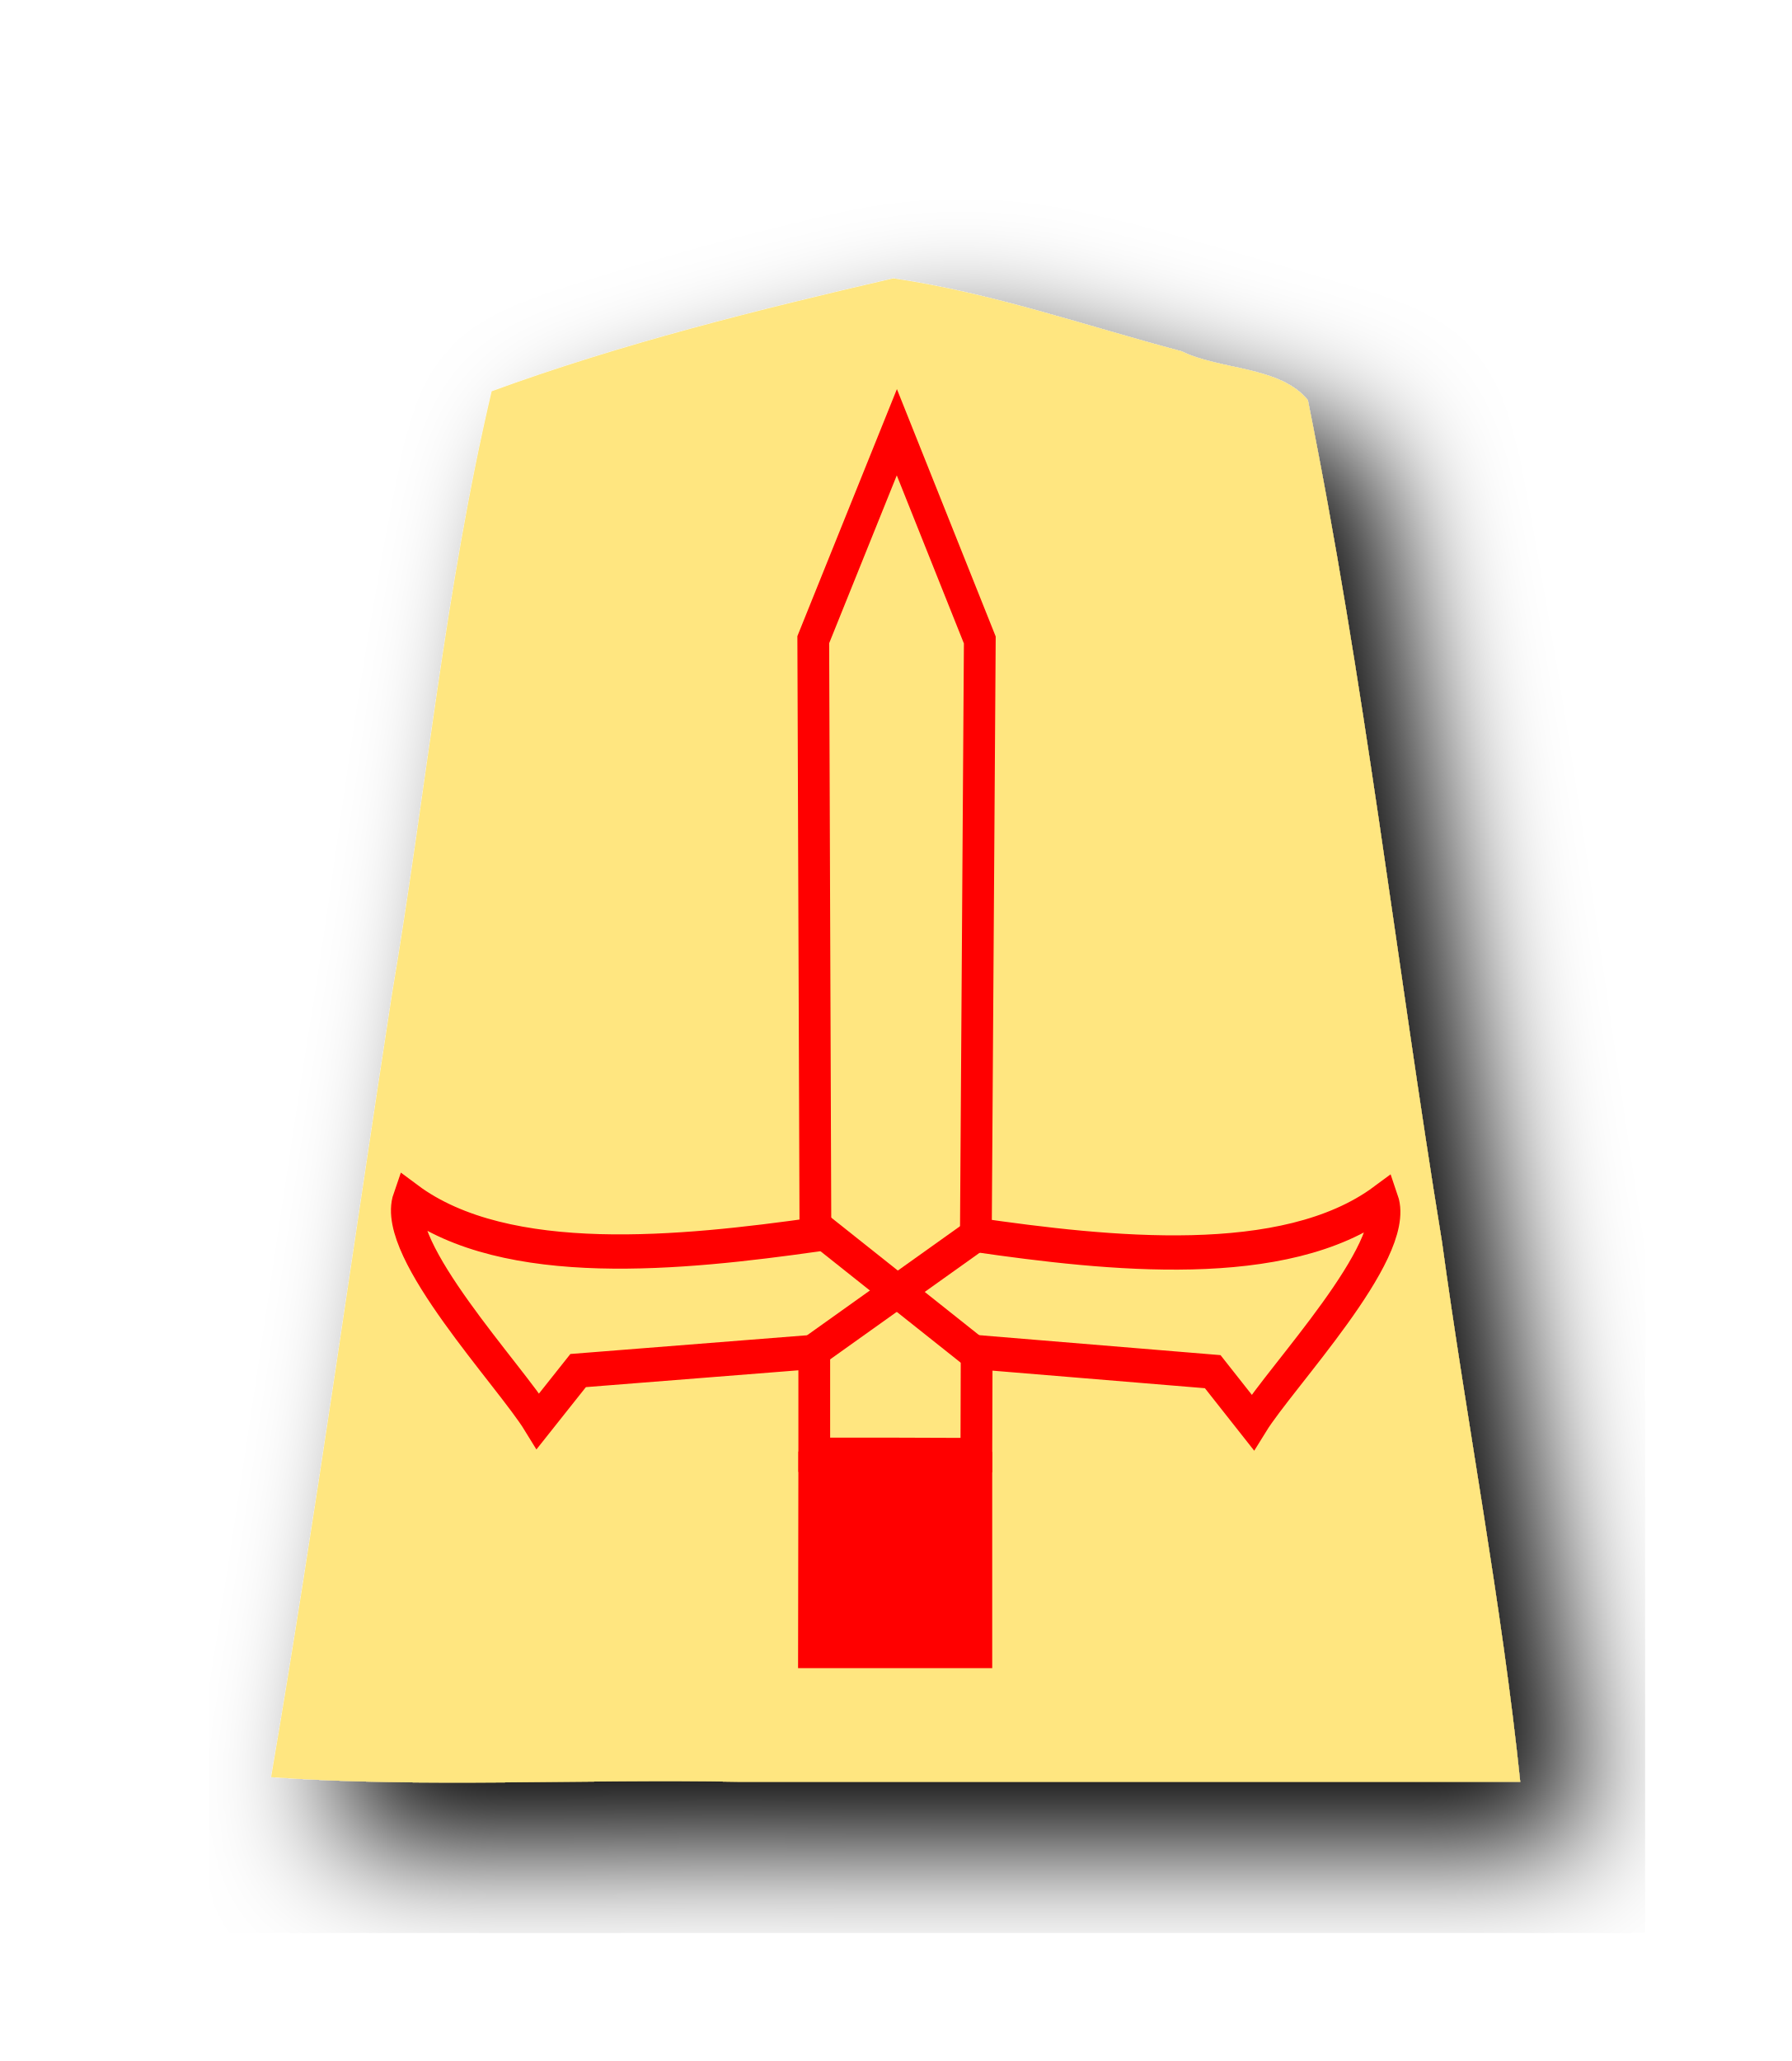
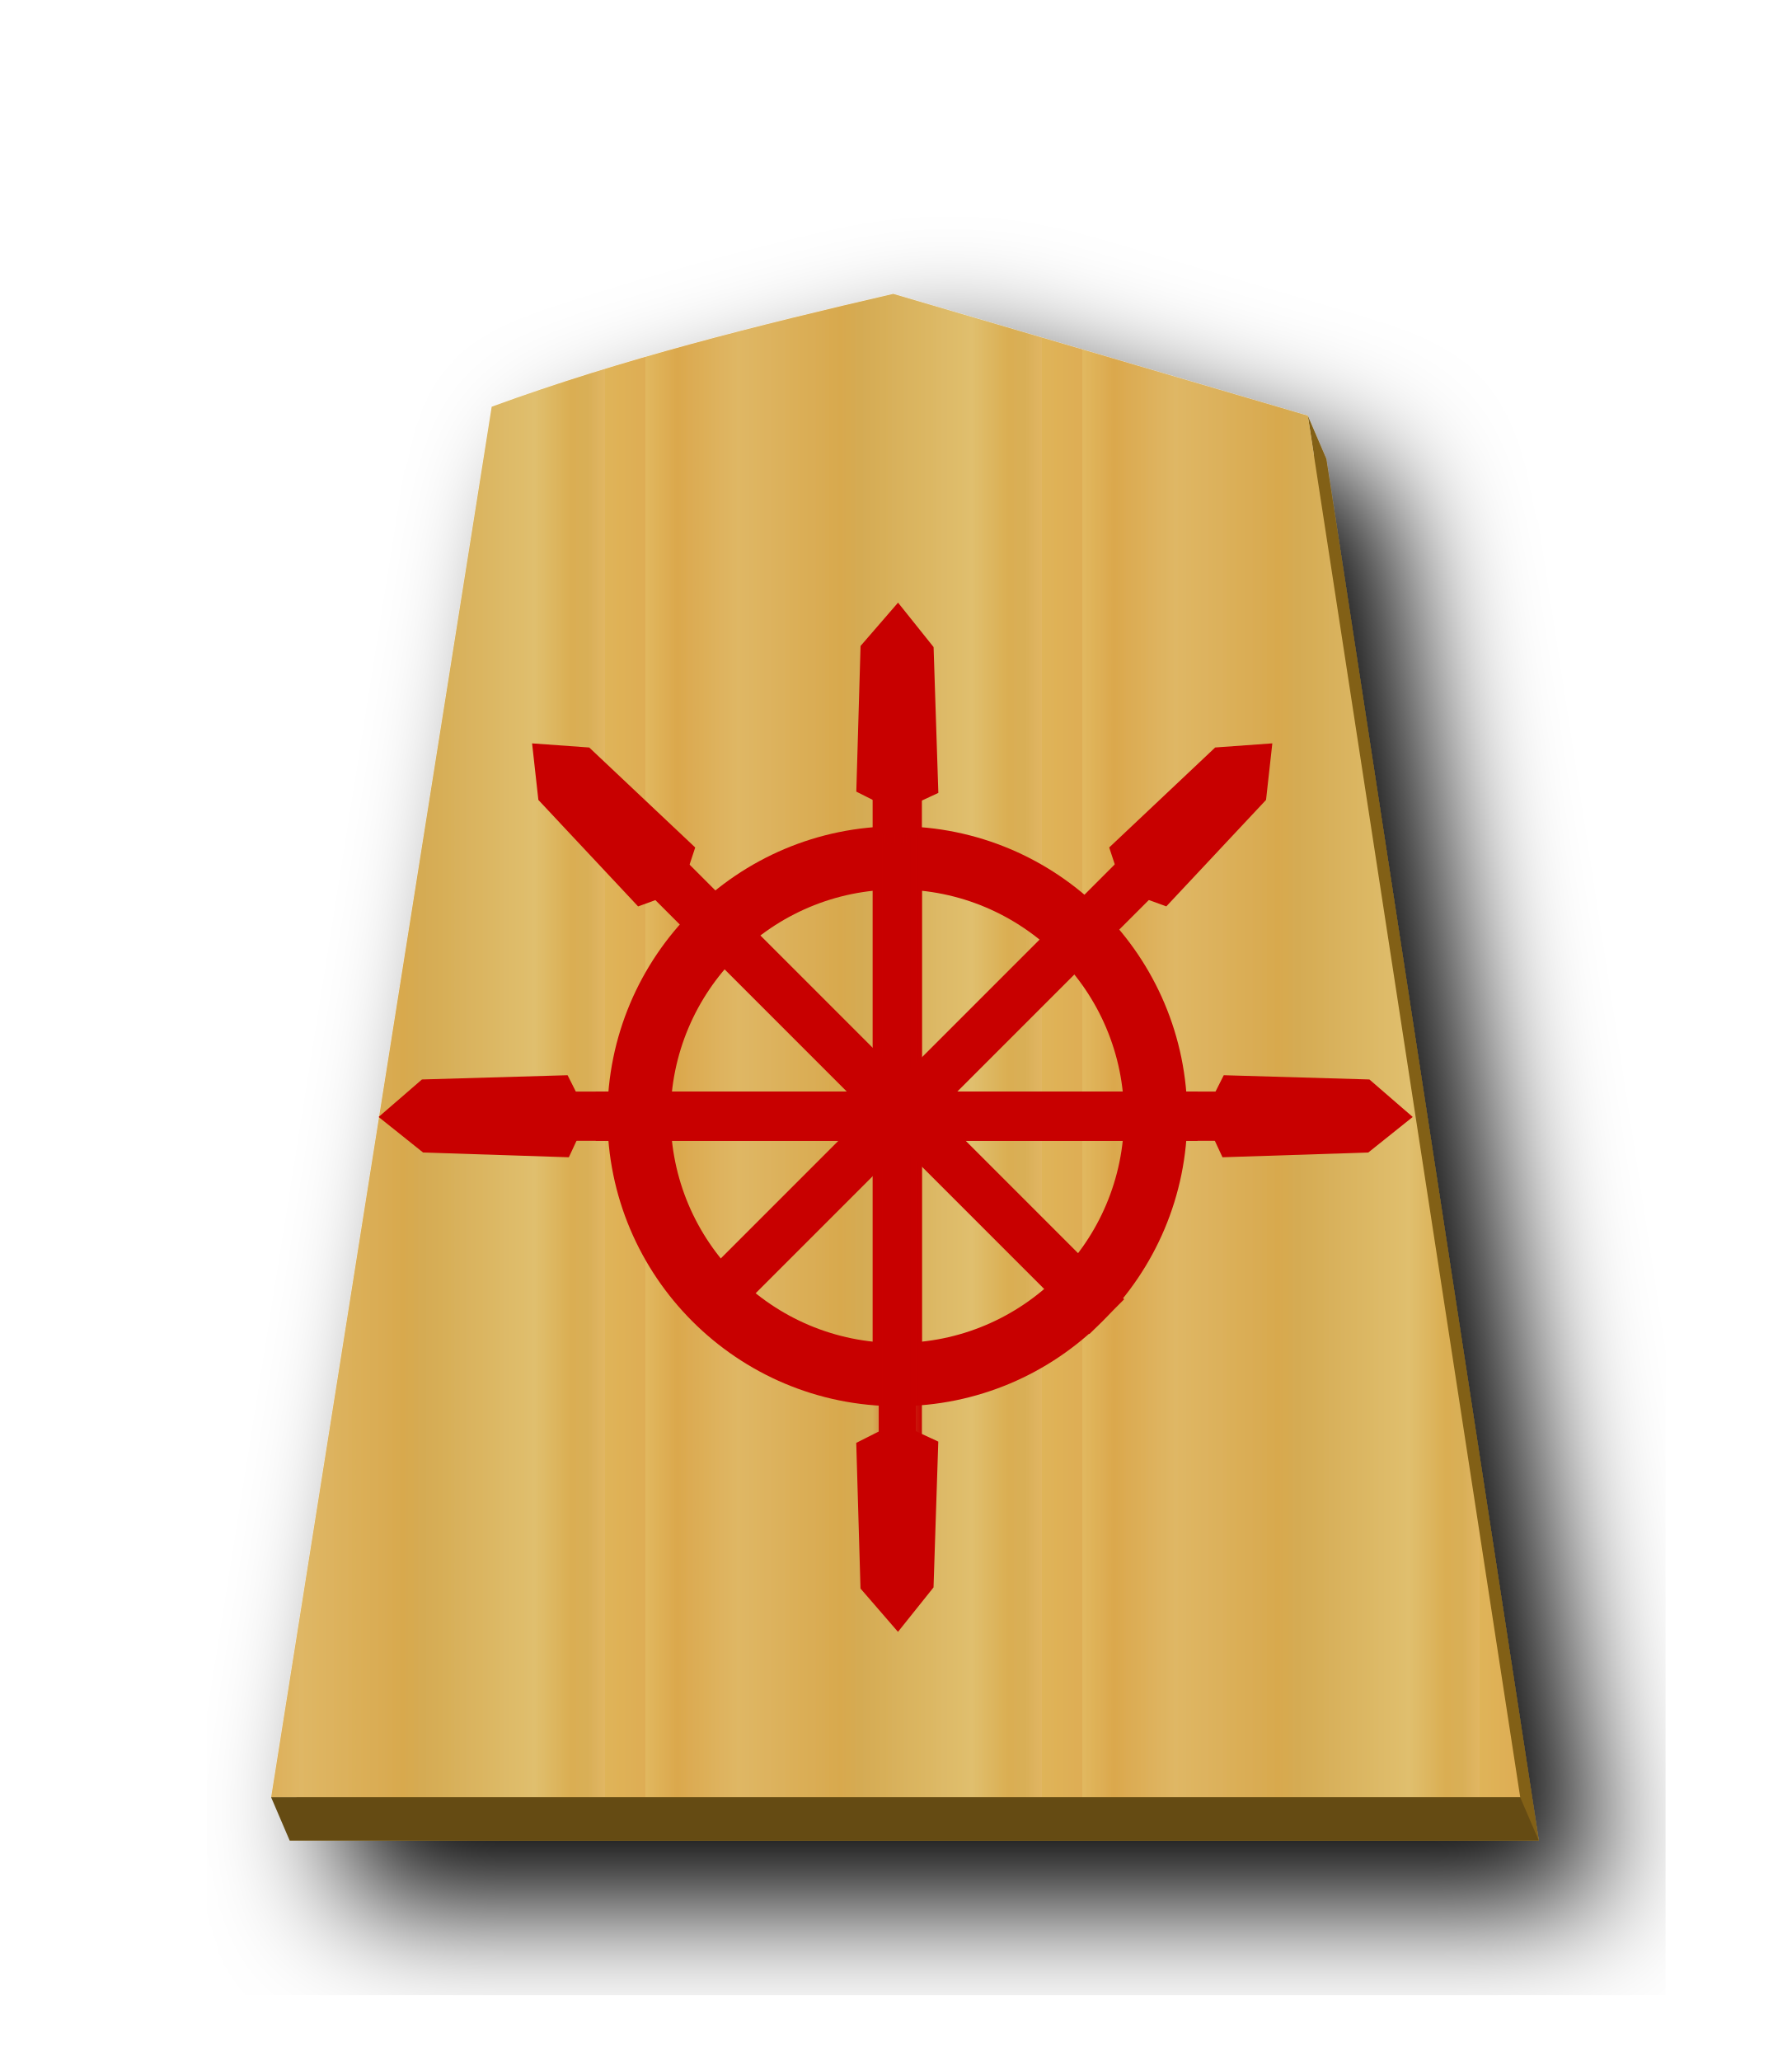
- <svg xmlns="http://www.w3.org/2000/svg" width="52.157" height="60" version="1.1" id="svg1717">
+ <svg xmlns="http://www.w3.org/2000/svg" xmlns:xlink="http://www.w3.org/1999/xlink" width="52.157" height="60" version="1.1" id="svg1717">
  <defs id="defs1721">
+     <linearGradient id="linearGradient8415">
+       <stop style="stop-color:#c80000;stop-opacity:1;" offset="0" id="stop8411" />
+       <stop style="stop-color:#c80000;stop-opacity:0;" offset="1" id="stop8413" />
+     </linearGradient>
    <filter style="color-interpolation-filters:sRGB" id="filter1552">
      <feFlood flood-opacity="0.498" flood-color="rgb(0,0,0)" result="flood" id="feFlood1542" />
      <feComposite in="flood" in2="SourceGraphic" operator="in" result="composite1" id="feComposite1544" />
      <feGaussianBlur in="composite1" stdDeviation="2.5" result="blur" id="feGaussianBlur1546" />
      <feOffset dx="4.57967e-15" dy="4.41314e-15" result="offset" id="feOffset1548" />
      <feComposite in="SourceGraphic" in2="offset" operator="over" result="composite2" id="feComposite1550" />
    </filter>
    <filter style="color-interpolation-filters:sRGB" id="filter1540">
      <feFlood flood-opacity="0.498" flood-color="rgb(0,0,0)" result="flood" id="feFlood1530" />
      <feComposite in="flood" in2="SourceGraphic" operator="in" result="composite1" id="feComposite1532" />
      <feGaussianBlur in="composite1" stdDeviation="2.5" result="blur" id="feGaussianBlur1534" />
      <feOffset dx="4.57967e-15" dy="4.41314e-15" result="offset" id="feOffset1536" />
      <feComposite in="SourceGraphic" in2="offset" operator="over" result="composite2" id="feComposite1538" />
    </filter>
    <filter id="drop-shadow-9">
      <feGaussianBlur in="SourceAlpha" result="blur" stdDeviation="2" id="feGaussianBlur5056" />
      <feOffset result="offsetBlur" dx="2" dy="2" id="feOffset5058" />
      <feBlend in="SourceGraphic" in2="offsetBlur" mode="normal" id="feBlend5060" />
    </filter>
    <filter id="drop-shadow-2">
      <feGaussianBlur in="SourceAlpha" result="blur" stdDeviation="2" id="feGaussianBlur6807" />
      <feOffset result="offsetBlur" dx="2" dy="2" id="feOffset6809" />
      <feBlend in="SourceGraphic" in2="offsetBlur" mode="normal" id="feBlend6811" />
    </filter>
    <filter id="drop-shadow-2-8">
      <feGaussianBlur in="SourceAlpha" result="blur" stdDeviation="2" id="feGaussianBlur6807-2" />
      <feOffset result="offsetBlur" dx="2" dy="2" id="feOffset6809-8" />
      <feBlend in="SourceGraphic" in2="offsetBlur" mode="normal" id="feBlend6811-0" />
    </filter>
    <filter id="drop-shadow-6">
      <feGaussianBlur in="SourceAlpha" result="blur" stdDeviation="2" id="feGaussianBlur5056-9" />
      <feOffset result="offsetBlur" dx="2" dy="2" id="feOffset5058-0" />
      <feBlend in="SourceGraphic" in2="offsetBlur" mode="normal" id="feBlend5060-9" />
    </filter>
    <filter id="drop-shadow-27">
      <feGaussianBlur in="SourceAlpha" result="blur" stdDeviation="2" id="feGaussianBlur5056-5" />
      <feOffset result="offsetBlur" dx="2" dy="2" id="feOffset5058-6" />
      <feBlend in="SourceGraphic" in2="offsetBlur" mode="normal" id="feBlend5060-96" />
    </filter>
    <filter id="drop-shadow-2-88">
      <feGaussianBlur in="SourceAlpha" result="blur" stdDeviation="2" id="feGaussianBlur6807-1" />
      <feOffset result="offsetBlur" dx="2" dy="2" id="feOffset6809-5" />
      <feBlend in="SourceGraphic" in2="offsetBlur" mode="normal" id="feBlend6811-7" />
    </filter>
    <filter id="drop-shadow-2-6">
      <feGaussianBlur in="SourceAlpha" result="blur" stdDeviation="2" id="feGaussianBlur6807-4" />
      <feOffset result="offsetBlur" dx="2" dy="2" id="feOffset6809-6" />
      <feBlend in="SourceGraphic" in2="offsetBlur" mode="normal" id="feBlend6811-8" />
    </filter>
    <filter id="drop-shadow-62">
      <feGaussianBlur in="SourceAlpha" result="blur" stdDeviation="2" id="feGaussianBlur5056-7" />
      <feOffset result="offsetBlur" dx="2" dy="2" id="feOffset5058-9" />
      <feBlend in="SourceGraphic" in2="offsetBlur" mode="normal" id="feBlend5060-1" />
    </filter>
    <filter id="drop-shadow-1">
      <feGaussianBlur in="SourceAlpha" result="blur" stdDeviation="2" id="feGaussianBlur5056-0" />
      <feOffset result="offsetBlur" dx="2" dy="2" id="feOffset5058-7" />
      <feBlend in="SourceGraphic" in2="offsetBlur" mode="normal" id="feBlend5060-4" />
    </filter>
    <filter id="drop-shadow-2-67">
      <feGaussianBlur in="SourceAlpha" result="blur" stdDeviation="2" id="feGaussianBlur6807-7" />
      <feOffset result="offsetBlur" dx="2" dy="2" id="feOffset6809-4" />
      <feBlend in="SourceGraphic" in2="offsetBlur" mode="normal" id="feBlend6811-74" />
    </filter>
    <filter id="drop-shadow-2-86">
      <feGaussianBlur in="SourceAlpha" result="blur" stdDeviation="2" id="feGaussianBlur6807-6" />
      <feOffset result="offsetBlur" dx="2" dy="2" id="feOffset6809-9" />
      <feBlend in="SourceGraphic" in2="offsetBlur" mode="normal" id="feBlend6811-1" />
    </filter>
    <filter id="drop-shadow-22">
      <feGaussianBlur in="SourceAlpha" result="blur" stdDeviation="2" id="feGaussianBlur5056-0-5" />
      <feOffset result="offsetBlur" dx="2" dy="2" id="feOffset5058-0-0" />
      <feBlend in="SourceGraphic" in2="offsetBlur" mode="normal" id="feBlend5060-0" />
    </filter>
    <filter id="drop-shadow-2-8-6">
      <feGaussianBlur in="SourceAlpha" result="blur" stdDeviation="2" id="feGaussianBlur6807-40" />
      <feOffset result="offsetBlur" dx="2" dy="2" id="feOffset6809-4-3" />
      <feBlend in="SourceGraphic" in2="offsetBlur" mode="normal" id="feBlend6811-3" />
    </filter>
    <filter id="drop-shadow-5">
      <feGaussianBlur in="SourceAlpha" result="blur" stdDeviation="2" id="feGaussianBlur5056-6" />
      <feOffset result="offsetBlur" dx="2" dy="2" id="feOffset5058-2" />
      <feBlend in="SourceGraphic" in2="offsetBlur" mode="normal" id="feBlend5060-8" />
    </filter>
    <filter id="drop-shadow-5-9">
      <feGaussianBlur in="SourceAlpha" result="blur" stdDeviation="2" id="feGaussianBlur5056-6-0" />
      <feOffset result="offsetBlur" dx="2" dy="2" id="feOffset5058-2-0" />
      <feBlend in="SourceGraphic" in2="offsetBlur" mode="normal" id="feBlend5060-8-3" />
    </filter>
    <filter id="drop-shadow-2-84">
      <feGaussianBlur in="SourceAlpha" result="blur" stdDeviation="2" id="feGaussianBlur6807-9" />
      <feOffset result="offsetBlur" dx="2" dy="2" id="feOffset6809-5-9" />
      <feBlend in="SourceGraphic" in2="offsetBlur" mode="normal" id="feBlend6811-1-9" />
    </filter>
    <filter id="drop-shadow-2-84-4">
      <feGaussianBlur in="SourceAlpha" result="blur" stdDeviation="2" id="feGaussianBlur6807-9-5" />
      <feOffset result="offsetBlur" dx="2" dy="2" id="feOffset6809-5-7" />
      <feBlend in="SourceGraphic" in2="offsetBlur" mode="normal" id="feBlend6811-1-1" />
    </filter>
    <filter id="drop-shadow-5-1">
      <feGaussianBlur in="SourceAlpha" result="blur" stdDeviation="2" id="feGaussianBlur5056-6-9" />
      <feOffset result="offsetBlur" dx="2" dy="2" id="feOffset5058-2-6" />
      <feBlend in="SourceGraphic" in2="offsetBlur" mode="normal" id="feBlend5060-8-9" />
    </filter>
+     <linearGradient id="linearGradient12530">
+       <stop style="stop-color:#dfb459;stop-opacity:1" offset="0" id="stop12526" />
+       <stop id="stop16843" offset="0.093" style="stop-color:#dead54;stop-opacity:1" />
+       <stop id="stop12556" offset="0.093" style="stop-color:#e1b85f;stop-opacity:1" />
+       <stop id="stop12532" offset="0.165" style="stop-color:#dba84d;stop-opacity:1" />
+       <stop style="stop-color:#dfb765;stop-opacity:1" offset="0.305" id="stop12564" />
+       <stop style="stop-color:#d8a94e;stop-opacity:1" offset="0.539" id="stop12558" />
+       <stop id="stop12562" offset="0.586" style="stop-color:#d5ab53;stop-opacity:1" />
+       <stop style="stop-color:#e0bf6e;stop-opacity:1" offset="0.84" id="stop12534" />
+       <stop id="stop16845" offset="0.924" style="stop-color:#daae52;stop-opacity:1" />
+       <stop id="stop12560" offset="0.962" style="stop-color:#d9af57;stop-opacity:1" />
+       <stop style="stop-color:#e1b663;stop-opacity:1" offset="1" id="stop12528" />
+     </linearGradient>
+     <filter id="drop-shadow-22-6">
+       <feGaussianBlur in="SourceAlpha" result="blur" stdDeviation="2" id="feGaussianBlur5056-0-5-2" />
+       <feOffset result="offsetBlur" dx="2" dy="2" id="feOffset5058-0-0-8" />
+       <feBlend in="SourceGraphic" in2="offsetBlur" mode="normal" id="feBlend5060-0-9" />
+     </filter>
+     <linearGradient xlink:href="#linearGradient12530" id="linearGradient65888" x1="287.356" y1="53.513" x2="301.335" y2="53.513" gradientUnits="userSpaceOnUse" spreadMethod="repeat" />
+     <filter id="drop-shadow-5-1-2">
+       <feGaussianBlur in="SourceAlpha" result="blur" stdDeviation="2" id="feGaussianBlur5056-6-9-6" />
+       <feOffset result="offsetBlur" dx="2" dy="2" id="feOffset5058-2-6-3" />
+       <feBlend in="SourceGraphic" in2="offsetBlur" mode="normal" id="feBlend5060-8-9-2" />
+     </filter>
+     <filter id="drop-shadow-5-1-2-4">
+       <feGaussianBlur in="SourceAlpha" result="blur" stdDeviation="2" id="feGaussianBlur5056-6-9-8" />
+       <feOffset result="offsetBlur" dx="2" dy="2" id="feOffset5058-2-6-5" />
+       <feBlend in="SourceGraphic" in2="offsetBlur" mode="normal" id="feBlend5060-8-9-1" />
+     </filter>
+     <filter id="drop-shadow-5-1-2-8">
+       <feGaussianBlur in="SourceAlpha" result="blur" stdDeviation="2" id="feGaussianBlur5056-6-9-8-5" />
+       <feOffset result="offsetBlur" dx="2" dy="2" id="feOffset5058-2-6-5-7" />
+       <feBlend in="SourceGraphic" in2="offsetBlur" mode="normal" id="feBlend5060-8-9-1-4" />
+     </filter>
+     <linearGradient xlink:href="#linearGradient8415" id="linearGradient8417" x1="369.67" y1="1493.295" x2="389.608" y2="1493.295" gradientUnits="userSpaceOnUse" />
  </defs>
  <filter id="drop-shadow">
    <feGaussianBlur in="SourceAlpha" result="blur" stdDeviation="2" id="feGaussianBlur1692" />
    <feOffset result="offsetBlur" dx="2" dy="2" id="feOffset1694" />
    <feBlend in="SourceGraphic" in2="offsetBlur" mode="normal" id="feBlend1696" />
  </filter>
-   <g transform="translate(-278.4241,-23.52424)" style="display:inline;fill:#ffe680" id="g8374">
-     <g style="display:inline;fill:#ffe680;filter:url(#drop-shadow-5-1)" id="g5079-1-9" transform="matrix(0.9107117,0,0,0.9107117,314.413,25.94909)">
-       <path style="fill:#ffe680" id="path5063-7-5" d="m -10.96,6.237 c -4.319,1 -8.69,2.088 -12.838,3.608 -1.492,6.331 -2.103,12.88 -3.191,19.305 -1.285,8.332 -2.439,16.689 -3.86,24.997 4.847,0.346 10,0.05 14.963,0.148 H 9.085 c -0.585,-5.657 -1.718,-11.523 -2.502,-17.26 -1.462,-8.96 -2.486,-18.012 -4.288,-26.903 -0.885,-1.093 -2.799,-0.957 -4.037,-1.564 -3.053,-0.81 -6.099,-1.875 -9.218,-2.332 z" />
+   <g transform="translate(-278.4241,-23.07481)" style="display:inline;fill-opacity:1;fill:url(#linearGradient65888)" id="g8374">
+     <g style="display:inline;filter:url(#drop-shadow-5-1);fill-opacity:1.0;fill:url(#linearGradient65888)" id="g5079-1-9" transform="matrix(0.9107117,0,0,0.9107117,314.413,25.94909)">
+       <path style="fill:#826015;fill-opacity:1;stroke-width:0.911" d="M 26.547 9.812 C 22.614 10.723 18.633 11.715 14.855 13.1 L 8.434 53.58 L 44.803 53.58 L 38.619 13.361 L 38.078 12.102 L 38.258 13.254 C 34.355 12.108 30.448 10.956 26.547 9.812 z " transform="matrix(1.098042,0,0,1.098042,-39.51729,-3.156085)" id="path65890" />
+       <path style="fill:url(#linearGradient65888);fill-opacity:1;" id="path5063-7-5" d="m -10.96,6.237 c -4.319,1 -8.69,2.088 -12.838,3.608 l -7.051,44.45 39.934,-1.84e-4 -6.79,-44.163 C -2.123,8.835 -6.544,7.532 -10.96,6.237 Z" />
    </g>
  </g>
-   <g transform="matrix(0.7388505,0,0,0.7388505,-313.1495,-27.86347)" id="g12320" style="display:inline;fill:none;stroke:#ff0000;stroke-width:1.3;stroke-miterlimit:4;stroke-dasharray:none">
-     <path transform="matrix(0.268966,0,0,0.2901787,285.6656,32.39272)" id="path12299" d="m 645.101,77.021 -12.246,28.17 0.316,80.787 c -19.284,2.505 -45.246,5.11 -59.608,-4.816 -2.563,6.838 14.863,23.926 18.967,30.129 l 5.875,-6.859 34.596,-2.538 v 13.975 h 11.874 l 11.874,0.039 0.045,-13.975 34.587,2.65 5.853,6.878 c 4.124,-6.19 21.605,-23.221 19.065,-30.067 -14.394,9.88 -40.347,7.19 -59.623,4.622 l 0.579,-80.785 z" style="fill:none;stroke:#ff0000;stroke-width:4.653;stroke-linecap:butt;stroke-linejoin:miter;stroke-miterlimit:4;stroke-dasharray:none;stroke-opacity:1" />
-     <path id="path12301" d="m 455.945,95.558 -0.011,7.232 h 6.35 v -7.218 z" style="fill:#ff0000;stroke:#ff0000;stroke-width:1.3;stroke-linecap:butt;stroke-linejoin:miter;stroke-miterlimit:4;stroke-dasharray:none;stroke-opacity:1" />
-     <g style="fill:none;stroke-width:1.3;stroke-miterlimit:4;stroke-dasharray:none" id="g12313">
-       <path style="fill:none;stroke:#ff0000;stroke-width:1.3;stroke-linecap:butt;stroke-linejoin:miter;stroke-miterlimit:4;stroke-dasharray:none;stroke-opacity:1" d="m 456.099,86.129 6.452,5.127" id="path12307" />
-       <path style="fill:none;stroke:#ff0000;stroke-width:1.3;stroke-linecap:butt;stroke-linejoin:miter;stroke-miterlimit:4;stroke-dasharray:none;stroke-opacity:1" d="m 455.844,90.976 6.531,-4.656" id="path12309" />
+   <path style="fill:#654b13;stroke:none;stroke-width:1px;stroke-linecap:butt;stroke-linejoin:miter;stroke-opacity:1;fill-opacity:1" d="m 7.894,52.322 0.539,1.258 36.368,-1.67e-4 -0.539,-1.258 z" id="path65918" />
+   <g id="g60632" transform="matrix(1.021304,0,0,1.021304,-0.7333027,-1.521656)">
+     <g transform="matrix(-0.07044006,0,0,0.05144341,53.03966,-44.47006)" id="g4612-8" style="stroke:#000000;stroke-width:4.938;stroke-miterlimit:4;stroke-dasharray:none;stroke-opacity:1">
+       <path style="fill:#c80000;stroke:#c80000;stroke-width:4.938;stroke-linecap:butt;stroke-linejoin:miter;stroke-miterlimit:4;stroke-dasharray:none;stroke-opacity:1;fill-opacity:1" d="m 372.139,1666.569 v -346.548 h 15 v 346.548 z" id="path3087-3" />
+     </g>
+     <g transform="matrix(-0.04969811,0,0,0.03629525,45.16571,-23.76972)" id="g4620-4" style="stroke:#000000;stroke-width:4.938;stroke-miterlimit:4;stroke-dasharray:none;stroke-opacity:1">
+       <g id="g2267">
+         <path id="path3091-4" d="m 373.444,1325.142 -13.451,-8.571 2.652,-111.341 16.687,-28.568 17.542,27.755 2.373,111.247 -13.382,9.223 z" style="display:inline;opacity:1;fill:#c80000;fill-opacity:1;stroke:#c80000;stroke-width:7.713;stroke-linecap:butt;stroke-linejoin:miter;stroke-miterlimit:4;stroke-dasharray:none;stroke-opacity:1" />
+       </g>
+     </g>
+     <path id="path2168" d="m 26.3,25.042 a 8.266,8.266 0 0 1 8.266,8.266 8.266,8.266 0 0 1 -8.266,8.266 8.266,8.266 0 0 1 -8.266,-8.266 8.266,8.266 0 0 1 8.266,-8.266 z m 0,1.802 a 6.463,6.463 0 0 0 -6.463,6.464 6.463,6.463 0 0 0 6.463,6.463 6.463,6.463 0 0 0 6.464,-6.463 6.463,6.463 0 0 0 -6.464,-6.464 z" style="opacity:1;fill:#c80000;fill-opacity:1;stroke:none;stroke-width:0.438;stroke-linecap:square;stroke-linejoin:miter;stroke-miterlimit:4;stroke-dasharray:none;stroke-opacity:1;paint-order:normal" />
+     <g transform="matrix(-0.07044006,0,0,-0.05144341,53.03966,111.1436)" style="stroke:#000000;stroke-width:4.938;stroke-miterlimit:4;stroke-dasharray:none;stroke-opacity:1" id="g9427">
+       <path id="path9425" d="m 372.139,1666.569 v -346.548 h 15 v 346.548 z" style="fill:#c80000;stroke:url(#linearGradient8417);stroke-width:4.938;stroke-linecap:butt;stroke-linejoin:miter;stroke-miterlimit:4;stroke-dasharray:none;stroke-opacity:1;fill-opacity:1" />
+     </g>
+     <g transform="matrix(-0.04969811,0,0,-0.03629525,45.16406,90.44322)" style="stroke:#000000;stroke-width:4.938;stroke-miterlimit:4;stroke-dasharray:none;stroke-opacity:1" id="g9437">
+       <g id="g9435">
+         <path style="display:inline;opacity:1;fill:#c80000;fill-opacity:1;stroke:#c80000;stroke-width:7.713;stroke-linecap:butt;stroke-linejoin:miter;stroke-miterlimit:4;stroke-dasharray:none;stroke-opacity:1" d="m 373.444,1325.142 -13.451,-8.571 2.652,-111.341 16.687,-28.568 17.542,27.755 2.373,111.247 -13.382,9.223 z" id="path9429" />
+       </g>
+     </g>
+     <g transform="matrix(-0.04980864,0.04980864,0.03637599,0.03637599,-9.533836,-40.60016)" style="stroke:#000000;stroke-width:4.938;stroke-miterlimit:4;stroke-dasharray:none;stroke-opacity:1" id="g9475">
+       <path id="path9473" d="m 372.139,1666.569 v -346.548 h 15 v 346.548 z" style="fill:#c80000;stroke:#c80000;stroke-width:4.938;stroke-linecap:butt;stroke-linejoin:miter;stroke-miterlimit:4;stroke-dasharray:none;stroke-opacity:1;fill-opacity:1" />
+     </g>
+     <g transform="matrix(0.04980864,0.04980864,-0.03637599,0.03637599,62.40261,-40.60016)" id="g9491" style="stroke:#000000;stroke-width:4.938;stroke-miterlimit:4;stroke-dasharray:none;stroke-opacity:1">
+       <path style="fill:#c80000;stroke:#c80000;stroke-width:4.938;stroke-linecap:butt;stroke-linejoin:miter;stroke-miterlimit:4;stroke-dasharray:none;stroke-opacity:1;fill-opacity:1" d="m 372.139,1666.569 v -346.548 h 15 v 346.548 z" id="path9489" />
+     </g>
+     <g transform="matrix(0,-0.07044006,-0.05144341,0,103.5628,60.04834)" style="stroke:#000000;stroke-width:4.938;stroke-miterlimit:4;stroke-dasharray:none;stroke-opacity:1" id="g9507">
+       <path id="path9505" d="m 372.139,1666.569 v -346.548 h 15 v 346.548 z" style="fill:#c80000;stroke:#c80000;stroke-width:4.938;stroke-linecap:butt;stroke-linejoin:miter;stroke-miterlimit:4;stroke-dasharray:none;stroke-opacity:1;fill-opacity:1" />
+     </g>
+     <g transform="matrix(0,-0.04969811,-0.03629526,0,83.43061,52.17436)" style="stroke:#000000;stroke-width:4.938;stroke-miterlimit:4;stroke-dasharray:none;stroke-opacity:1" id="g9517">
+       <g id="g9515">
+         <path style="display:inline;opacity:1;fill:#c80000;fill-opacity:1;stroke:#c80000;stroke-width:7.713;stroke-linecap:butt;stroke-linejoin:miter;stroke-miterlimit:4;stroke-dasharray:none;stroke-opacity:1" d="m 373.444,1325.142 -13.451,-8.571 2.652,-111.341 16.687,-28.568 17.542,27.755 2.373,111.247 -13.382,9.223 z" id="path9509" />
+       </g>
+     </g>
+     <g transform="matrix(0,-0.07044006,0.05144341,0,-51.00201,60.04834)" id="g9523" style="stroke:#000000;stroke-width:4.938;stroke-miterlimit:4;stroke-dasharray:none;stroke-opacity:1">
+       <path style="fill:#c80000;stroke:#c80000;stroke-width:4.938;stroke-linecap:butt;stroke-linejoin:miter;stroke-miterlimit:4;stroke-dasharray:none;stroke-opacity:1;fill-opacity:1" d="m 372.139,1666.569 v -346.548 h 15 v 346.548 z" id="path9521" />
+     </g>
+     <g transform="matrix(0,-0.04969811,0.03629525,0,-30.92556,52.17436)" id="g9533" style="stroke:#000000;stroke-width:4.938;stroke-miterlimit:4;stroke-dasharray:none;stroke-opacity:1">
+       <g id="g9531">
+         <path id="path9525" d="m 373.444,1325.142 -13.451,-8.571 2.652,-111.341 16.687,-28.568 17.542,27.755 2.373,111.247 -13.382,9.223 z" style="display:inline;opacity:1;fill:#c80000;fill-opacity:1;stroke:#c80000;stroke-width:7.713;stroke-linecap:butt;stroke-linejoin:miter;stroke-miterlimit:4;stroke-dasharray:none;stroke-opacity:1" />
+       </g>
+     </g>
+     <g transform="matrix(0.03514187,-0.03514187,0.02566461,0.02566461,-27.44685,5.997609)" id="g9533-1" style="stroke:#000000;stroke-width:4.938;stroke-miterlimit:4;stroke-dasharray:none;stroke-opacity:1">
+       <g id="g9531-8">
+         <path id="path9525-8" d="m 373.444,1325.142 -13.451,-8.571 2.652,-111.341 16.687,-28.568 17.542,27.755 2.373,111.247 -13.382,9.223 z" style="display:inline;opacity:1;fill:#c80000;fill-opacity:1;stroke:#c80000;stroke-width:7.713;stroke-linecap:butt;stroke-linejoin:miter;stroke-miterlimit:4;stroke-dasharray:none;stroke-opacity:1" />
+       </g>
+     </g>
+     <g transform="matrix(-0.03514187,-0.03514187,-0.02566462,0.02566462,80.32447,5.997039)" style="stroke:#000000;stroke-width:4.938;stroke-miterlimit:4;stroke-dasharray:none;stroke-opacity:1" id="g9517-2">
+       <g id="g9515-2">
+         <path style="display:inline;opacity:1;fill:#c80000;fill-opacity:1;stroke:#c80000;stroke-width:7.713;stroke-linecap:butt;stroke-linejoin:miter;stroke-miterlimit:4;stroke-dasharray:none;stroke-opacity:1" d="m 373.444,1325.142 -13.451,-8.571 2.652,-111.341 16.687,-28.568 17.542,27.755 2.373,111.247 -13.382,9.223 z" id="path9509-0" />
+       </g>
    </g>
  </g>
</svg>
